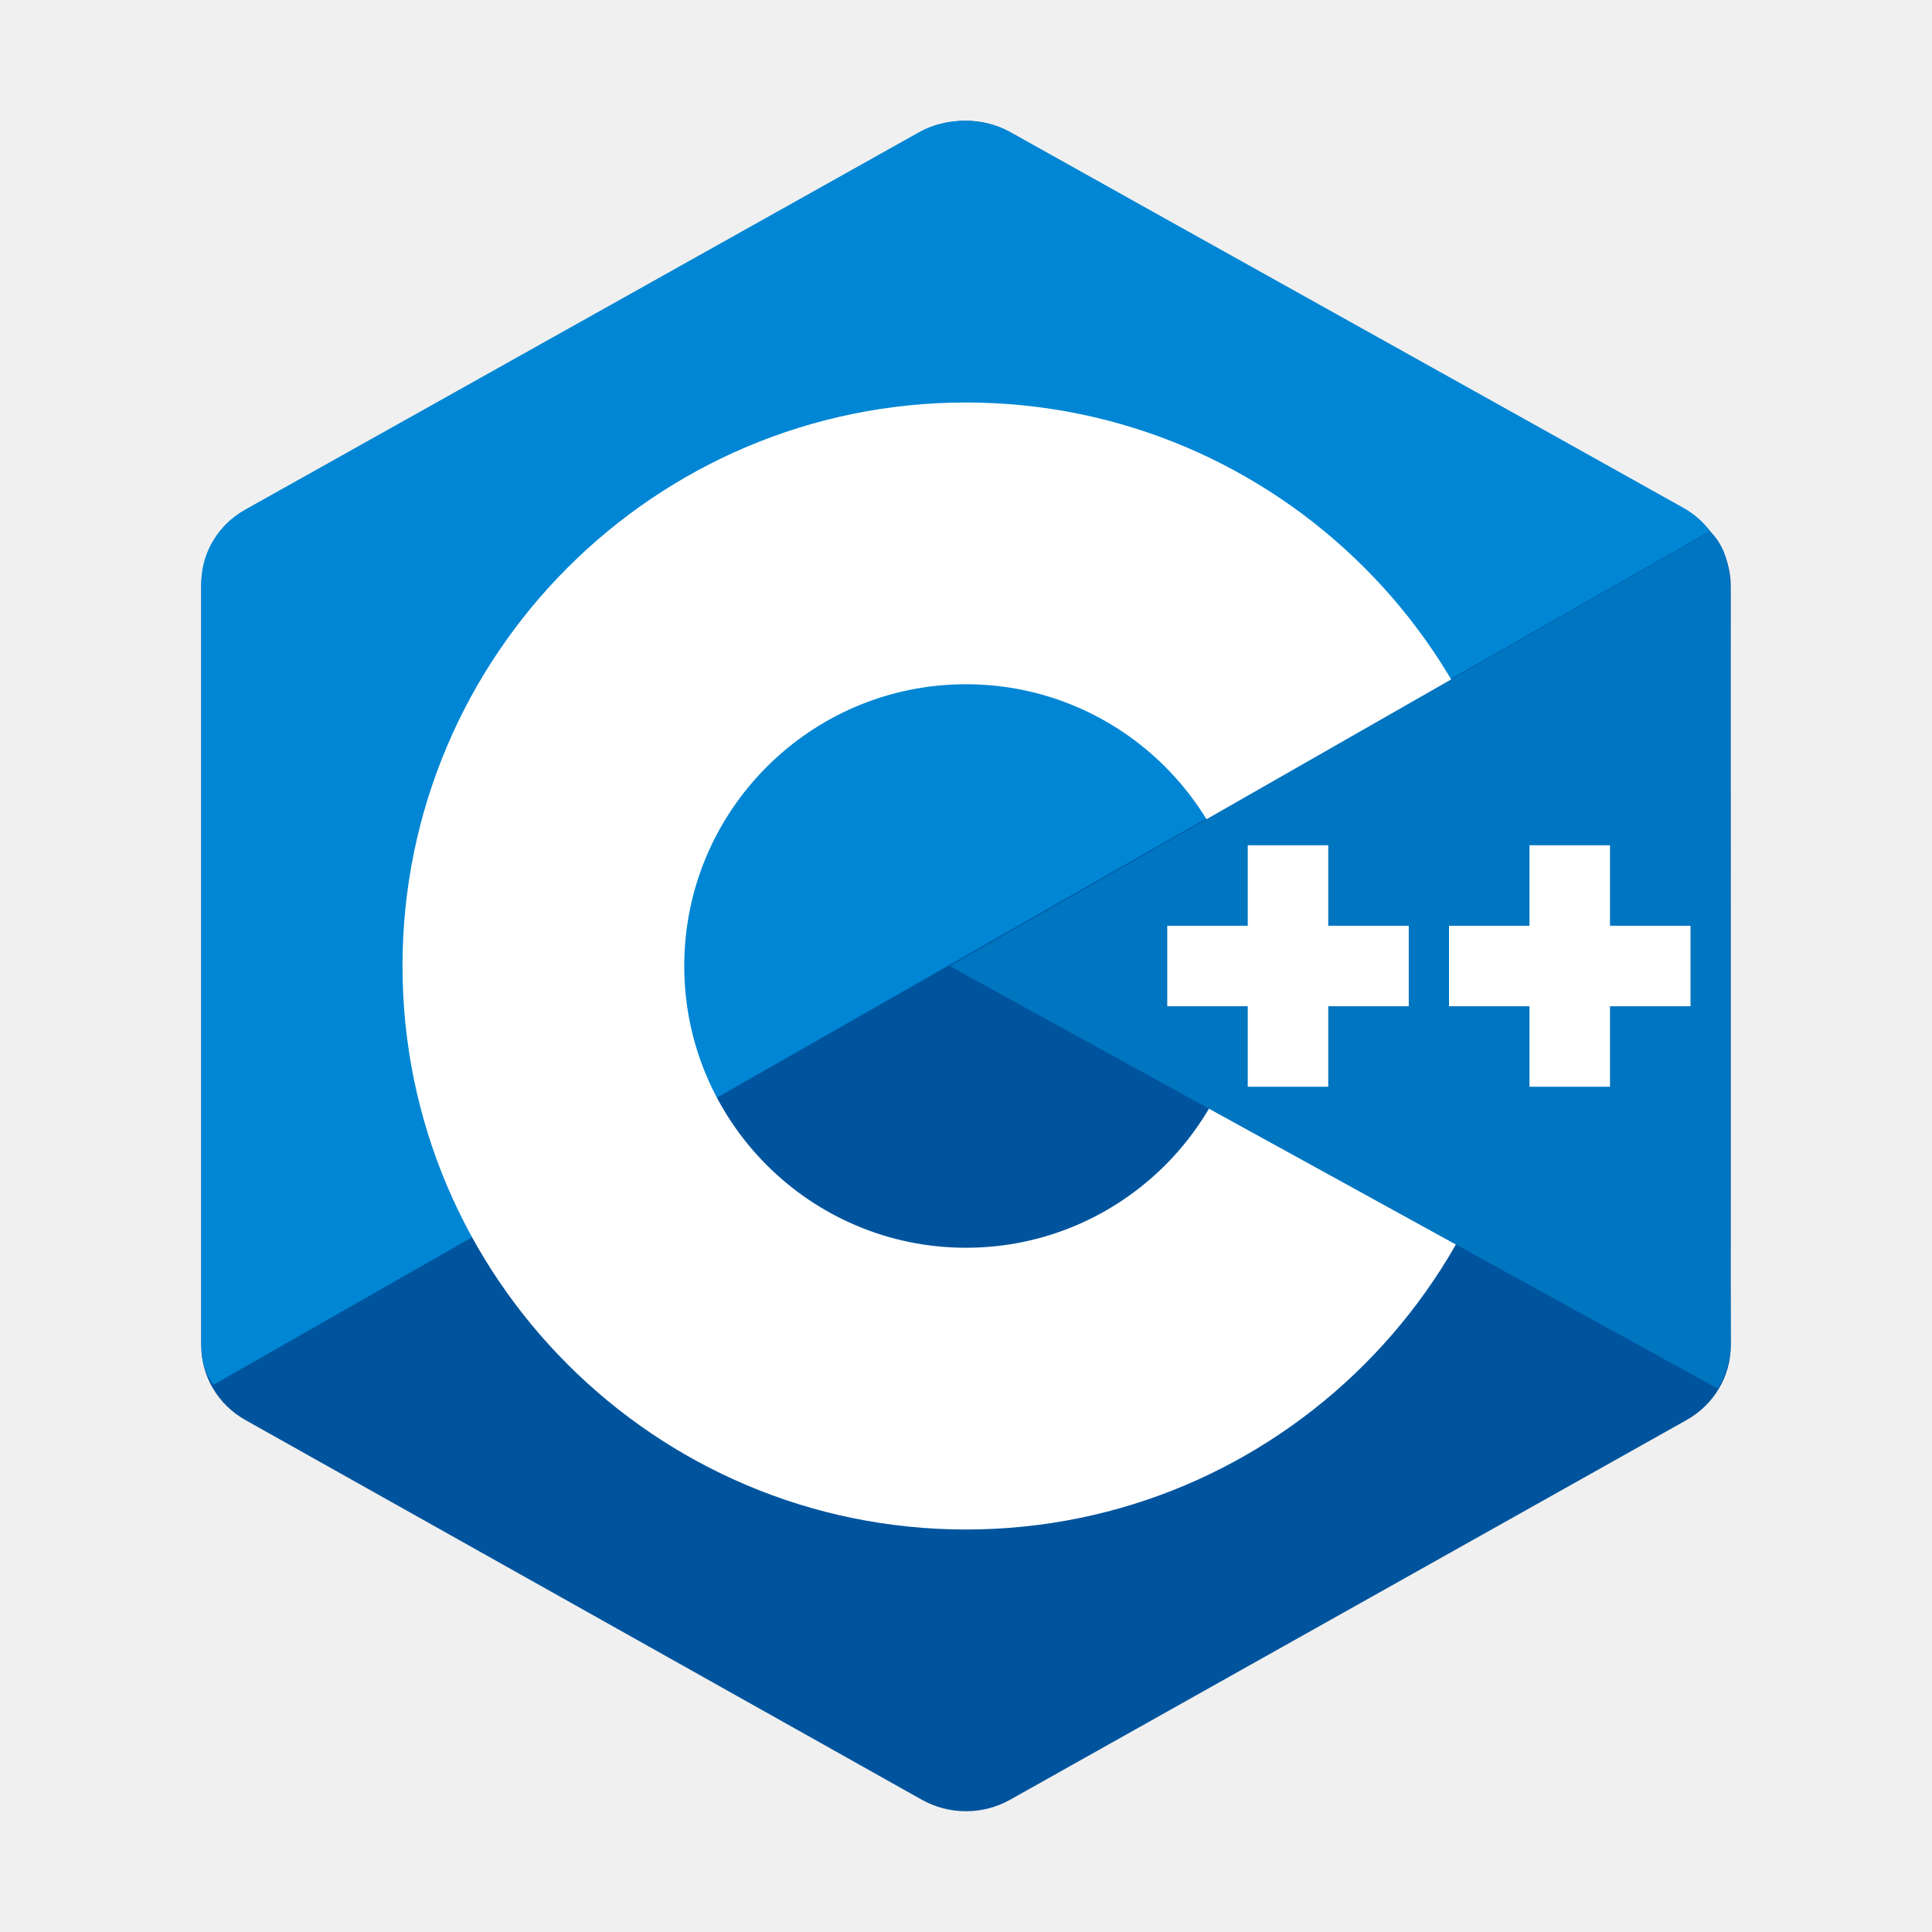
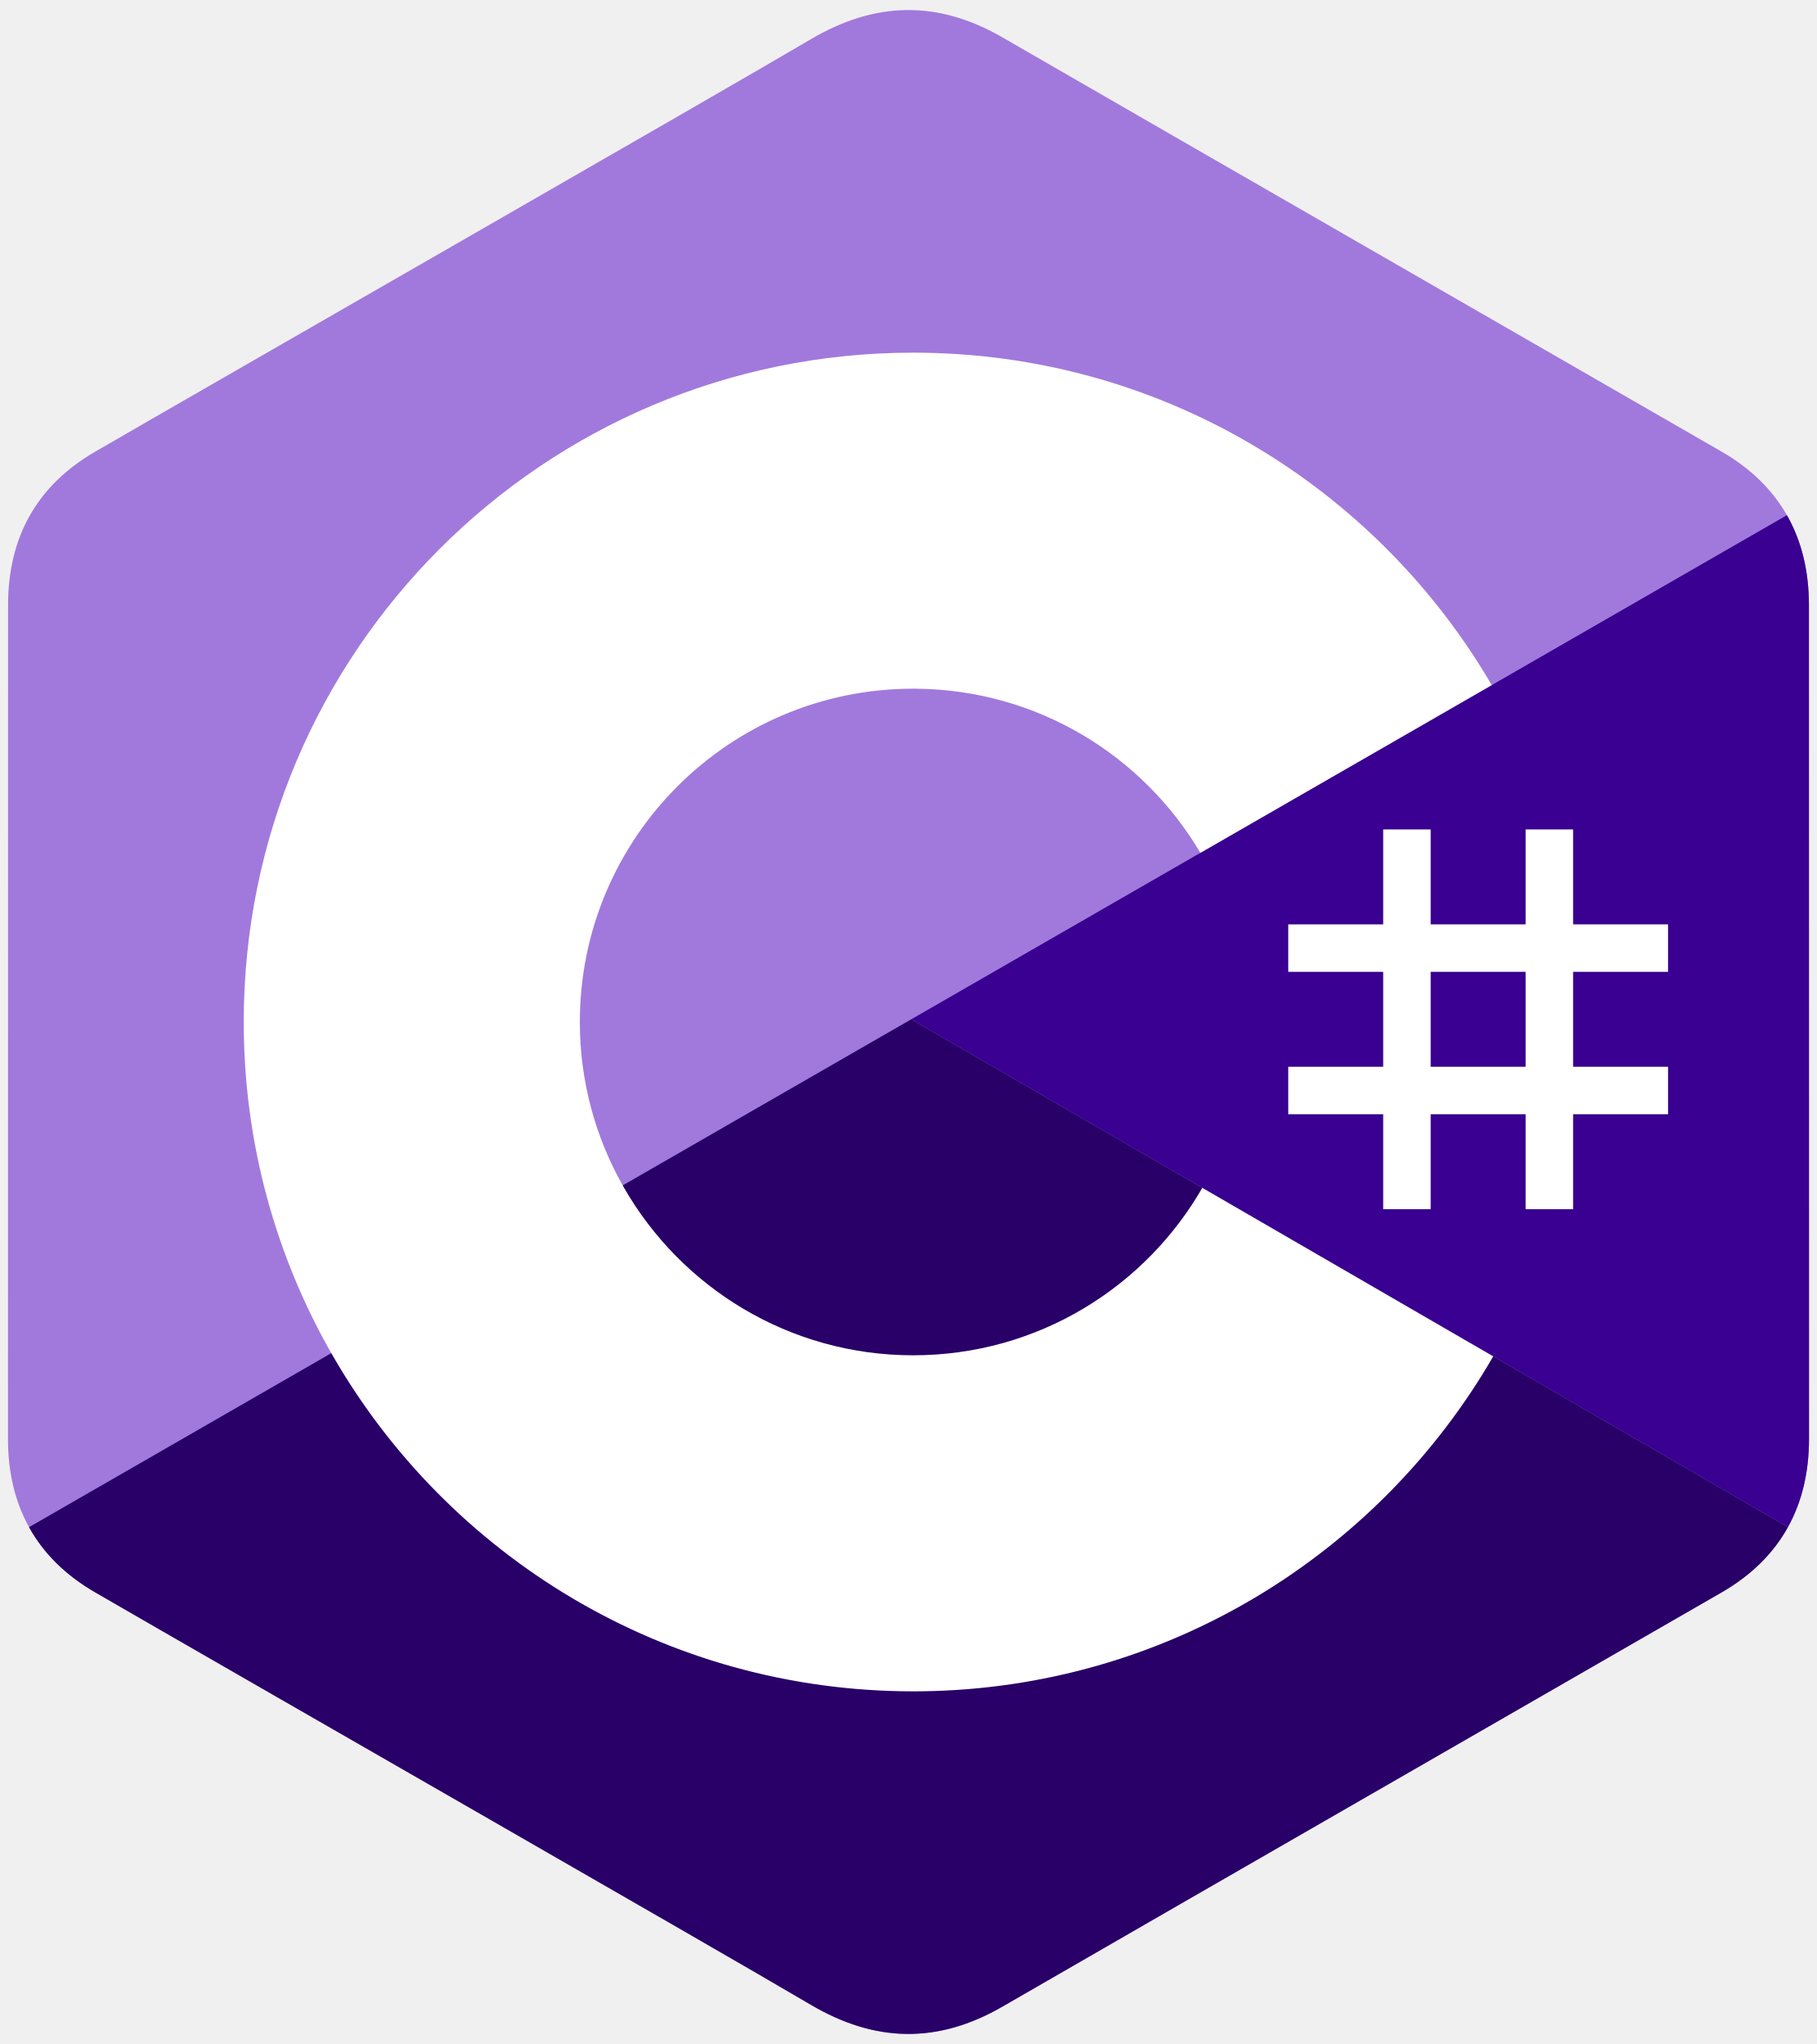
- <svg xmlns="http://www.w3.org/2000/svg" viewBox="0 0 48 48" width="48px" height="48px" fill-rule="evenodd" clip-rule="evenodd">
-   <path fill="#00549d" fill-rule="evenodd" d="M22.903,3.286c0.679-0.381,1.515-0.381,2.193,0 c3.355,1.883,13.451,7.551,16.807,9.434C42.582,13.1,43,13.804,43,14.566c0,3.766,0,15.101,0,18.867 c0,0.762-0.418,1.466-1.097,1.847c-3.355,1.883-13.451,7.551-16.807,9.434c-0.679,0.381-1.515,0.381-2.193,0 c-3.355-1.883-13.451-7.551-16.807-9.434C5.418,34.899,5,34.196,5,33.434c0-3.766,0-15.101,0-18.867 c0-0.762,0.418-1.466,1.097-1.847C9.451,10.837,19.549,5.169,22.903,3.286z" clip-rule="evenodd" />
-   <path fill="#0086d4" fill-rule="evenodd" d="M5.304,34.404C5.038,34.048,5,33.71,5,33.255 c0-3.744,0-15.014,0-18.759c0-0.758,0.417-1.458,1.094-1.836c3.343-1.872,13.405-7.507,16.748-9.38 c0.677-0.379,1.594-0.371,2.271,0.008c3.343,1.872,13.371,7.459,16.714,9.331c0.27,0.152,0.476,0.335,0.66,0.576L5.304,34.404z" clip-rule="evenodd" />
-   <path fill="#fff" fill-rule="evenodd" d="M24,10c7.727,0,14,6.273,14,14s-6.273,14-14,14 s-14-6.273-14-14S16.273,10,24,10z M24,17c3.863,0,7,3.136,7,7c0,3.863-3.137,7-7,7s-7-3.137-7-7C17,20.136,20.136,17,24,17z" clip-rule="evenodd" />
-   <path fill="#0075c0" fill-rule="evenodd" d="M42.485,13.205c0.516,0.483,0.506,1.211,0.506,1.784 c0,3.795-0.032,14.589,0.009,18.384c0.004,0.396-0.127,0.813-0.323,1.127L23.593,24L42.485,13.205z" clip-rule="evenodd" />
-   <path fill="#fff" fill-rule="evenodd" d="M31 21H33V27H31zM38 21H40V27H38z" clip-rule="evenodd" />
-   <path fill="#fff" fill-rule="evenodd" d="M29 23H35V25H29zM36 23H42V25H36z" clip-rule="evenodd" />
+ <svg xmlns="http://www.w3.org/2000/svg" height="2500" preserveAspectRatio="xMidYMid" viewBox="0 -1.428 255.582 290.108" width="2222">
+   <path d="m255.569 84.452c-.002-4.83-1.035-9.098-3.124-12.76-2.052-3.603-5.125-6.622-9.247-9.009-34.025-19.619-68.083-39.178-102.097-58.817-9.17-5.294-18.061-5.1-27.163.27-13.543 7.986-81.348 46.833-101.553 58.536-8.321 4.818-12.37 12.19-12.372 21.771-.013 39.455 0 78.91-.013 118.365 0 4.724.991 8.91 2.988 12.517 2.053 3.711 5.169 6.813 9.386 9.254 20.206 11.703 88.02 50.547 101.56 58.536 9.106 5.373 17.997 5.565 27.17.27 34.015-19.64 68.075-39.199 102.105-58.818 4.217-2.44 7.333-5.544 9.386-9.252 1.994-3.608 2.987-7.793 2.987-12.518 0 0 0-78.889-.013-118.345" fill="#a179dc" />
+   <path d="m128.182 143.241-125.194 72.084c2.053 3.711 5.169 6.813 9.386 9.254 20.206 11.703 88.02 50.547 101.56 58.536 9.106 5.373 17.997 5.565 27.17.27 34.015-19.64 68.075-39.199 102.105-58.818 4.217-2.44 7.333-5.544 9.386-9.252z" fill="#280068" />
+   <path d="m255.569 84.452c-.002-4.83-1.035-9.098-3.124-12.76l-124.263 71.55 124.413 72.073c1.994-3.608 2.985-7.793 2.987-12.518 0 0 0-78.889-.013-118.345" fill="#390091" />
+   <g fill="#fff">
+     <path d="m201.892 116.294v13.474h13.474v-13.474h6.737v13.474h13.474v6.737h-13.474v13.473h13.474v6.737h-13.474v13.474h-6.737v-13.474h-13.474v13.474h-6.737v-13.474h-13.473v-6.737h13.473v-13.473h-13.473v-6.737h13.473v-13.474zm13.474 20.21h-13.474v13.474h13.474z" />
+     <path d="m128.457 48.626c35.144 0 65.827 19.086 82.262 47.456l-.16-.273-41.35 23.808c-8.146-13.793-23.08-23.102-40.213-23.294l-.54-.003c-26.125 0-47.305 21.18-47.305 47.305a47.08 47.08 0 0 0 6.239 23.47c8.154 14.235 23.483 23.836 41.067 23.836 17.693 0 33.109-9.723 41.221-24.11l-.197.345 41.287 23.918c-16.255 28.13-46.518 47.157-81.253 47.536l-1.058.006c-35.255 0-66.025-19.204-82.419-47.724-8.003-13.923-12.582-30.064-12.582-47.277 0-52.466 42.532-95 95-95z" />
+   </g>
</svg>
